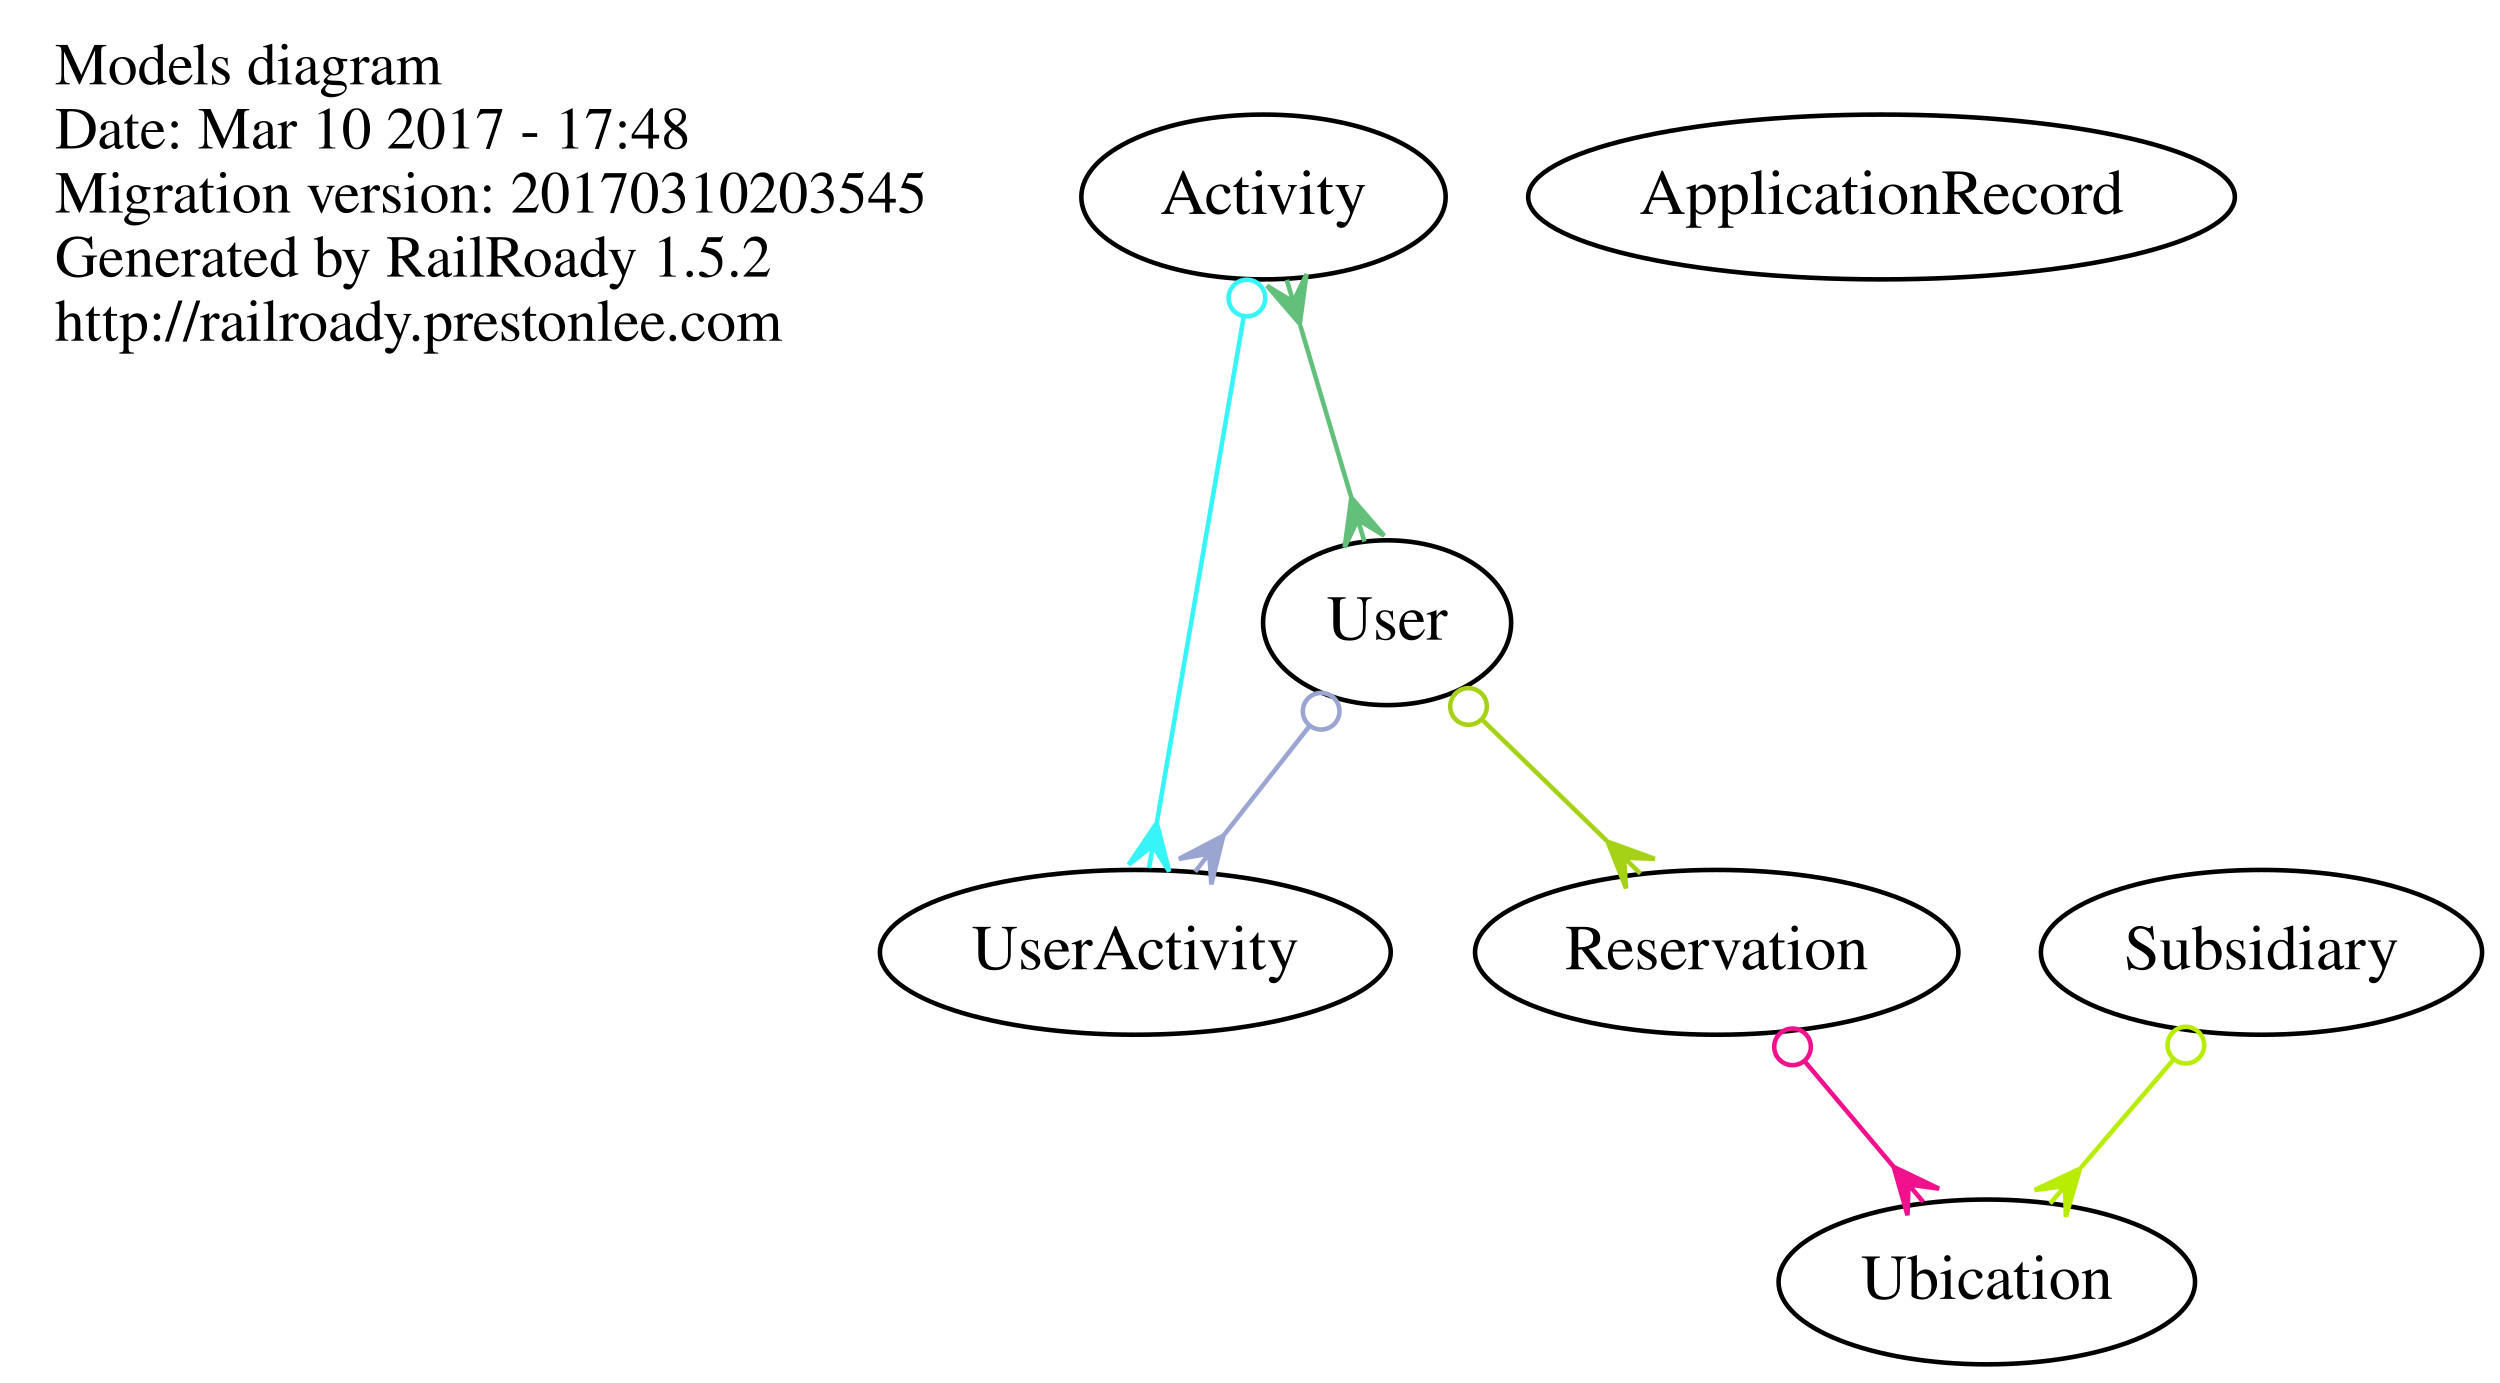
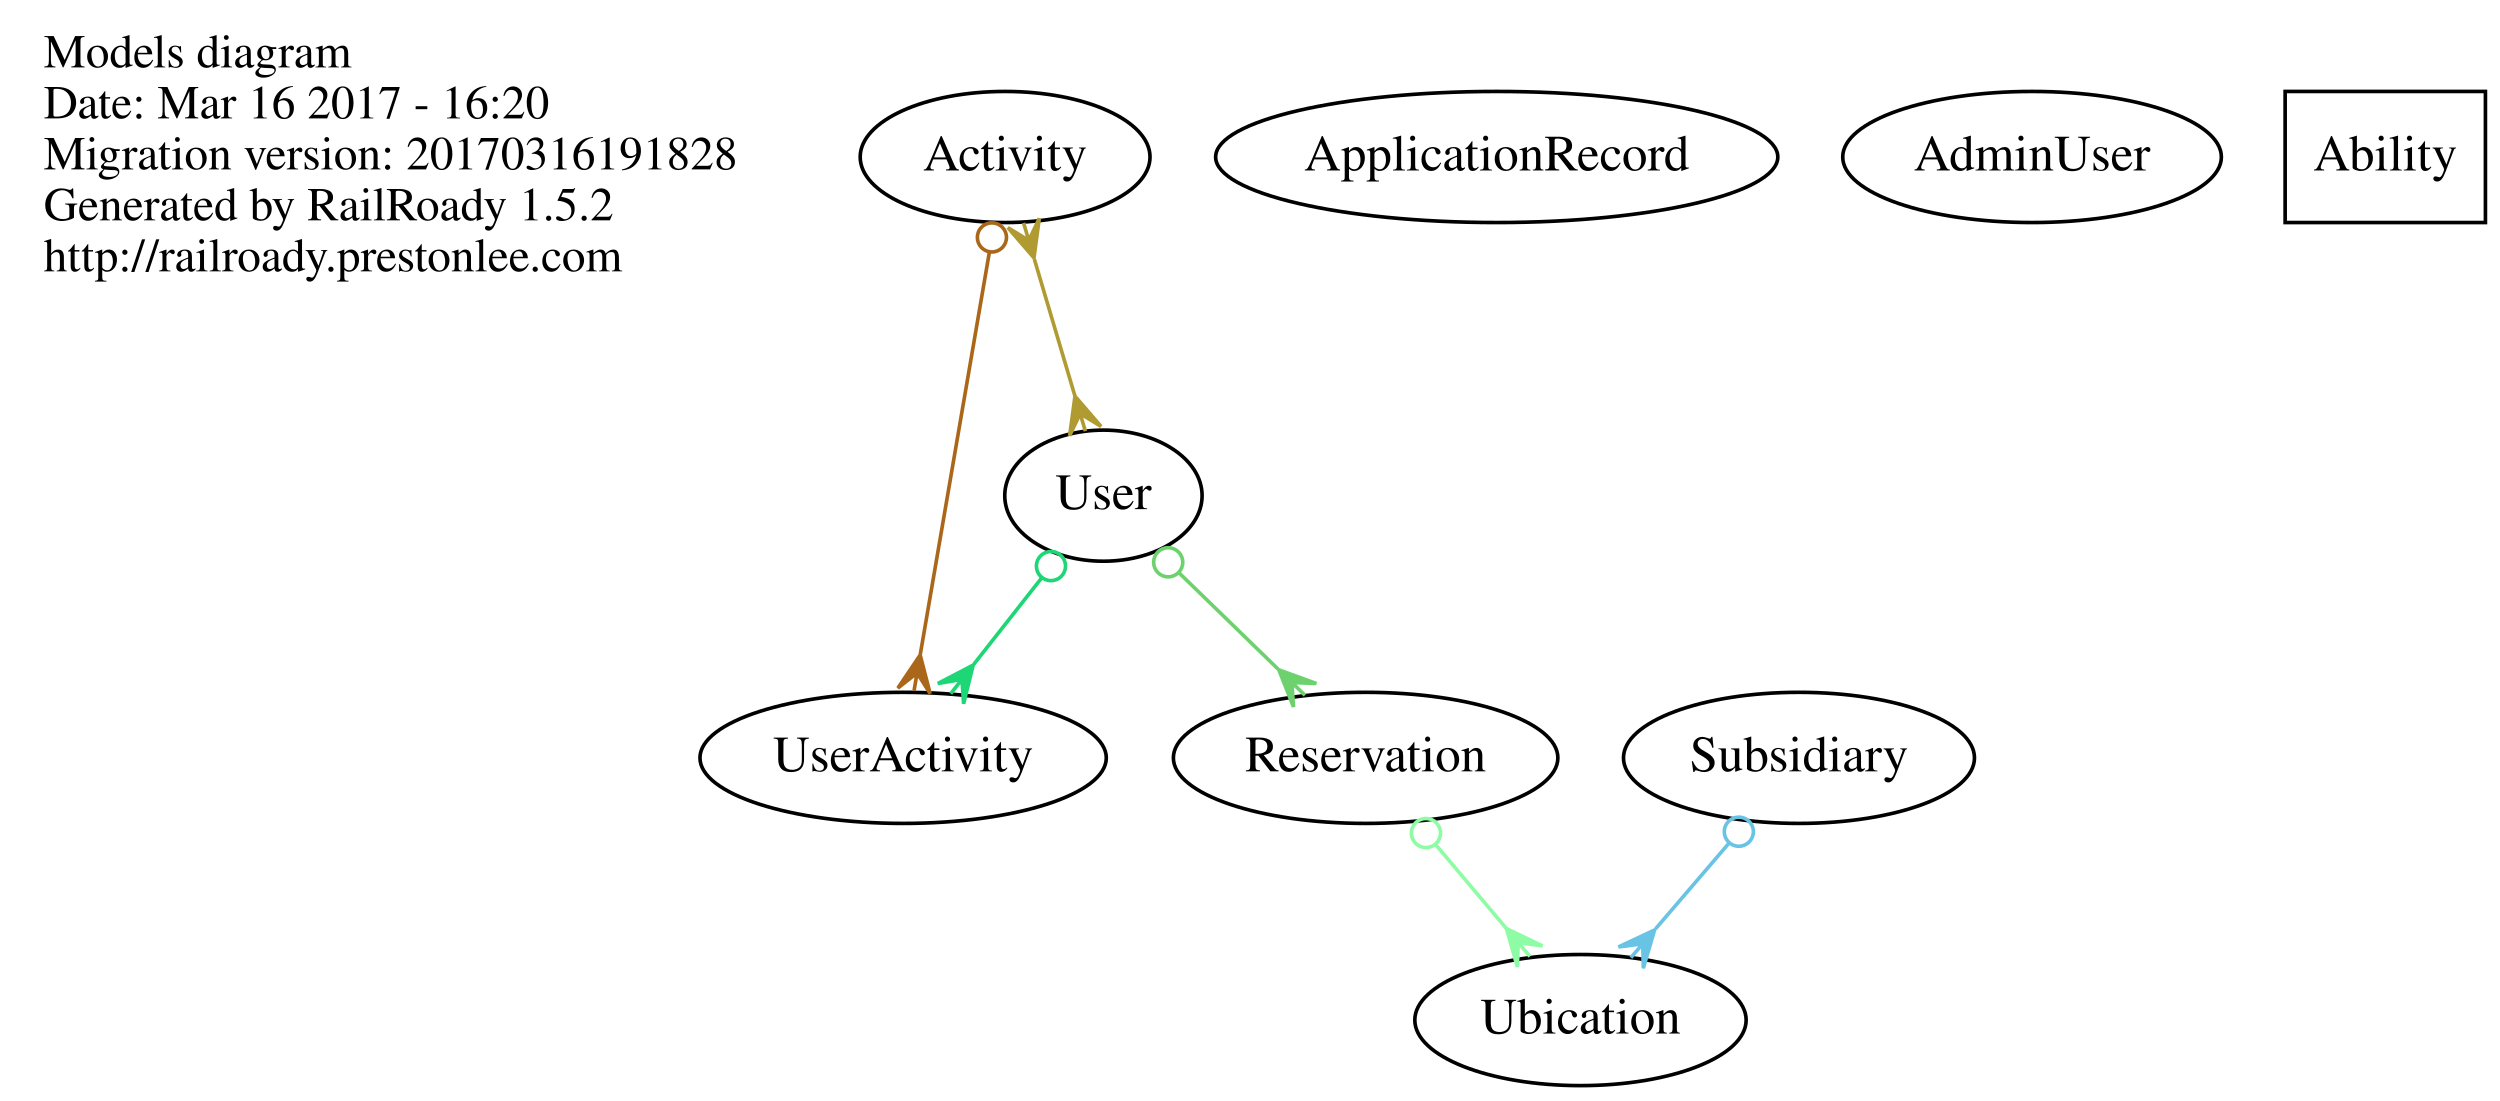
- <svg xmlns="http://www.w3.org/2000/svg" width="546pt" height="302pt" viewBox="0.00 0.00 546.10 302.00">
+ <svg xmlns="http://www.w3.org/2000/svg" width="686pt" height="302pt" viewBox="0.00 0.00 686.50 302.00">
  <g id="graph0" class="graph" transform="scale(1 1) rotate(0) translate(4 298)">
-     <polygon fill="none" stroke="none" points="-4,4 -4,-298 542.096,-298 542.096,4 -4,4" />
+     <polygon fill="none" stroke="none" points="-4,4 -4,-298 682.5,-298 682.5,4 -4,4" />
    <g id="node1" class="node">
      <text text-anchor="start" x="8" y="-279.6" font-family="Times,serif" font-size="13.00">Models diagram</text>
-       <text text-anchor="start" x="8" y="-265.6" font-family="Times,serif" font-size="13.00">Date: Mar 10 2017 - 17:48</text>
-       <text text-anchor="start" x="8" y="-251.6" font-family="Times,serif" font-size="13.00">Migration version: 20170310203545</text>
+       <text text-anchor="start" x="8" y="-265.6" font-family="Times,serif" font-size="13.00">Date: Mar 16 2017 - 16:20</text>
+       <text text-anchor="start" x="8" y="-251.6" font-family="Times,serif" font-size="13.00">Migration version: 20170316191828</text>
      <text text-anchor="start" x="8" y="-237.6" font-family="Times,serif" font-size="13.00">Generated by RailRoady 1.5.2</text>
      <text text-anchor="start" x="8" y="-223.6" font-family="Times,serif" font-size="13.00">http://railroady.prestonlee.com</text>
    </g>
    <g id="node2" class="node">
      <ellipse fill="none" stroke="black" cx="244" cy="-90" rx="55.79" ry="18" />
      <text text-anchor="middle" x="244" y="-86.3" font-family="Times,serif" font-size="14.00">UserActivity</text>
    </g>
    <g id="node3" class="node">
      <ellipse fill="none" stroke="black" cx="430" cy="-18" rx="45.492" ry="18" />
      <text text-anchor="middle" x="430" y="-14.3" font-family="Times,serif" font-size="14.00">Ubication</text>
    </g>
    <g id="node4" class="node">
      <ellipse fill="none" stroke="black" cx="407" cy="-255" rx="77.187" ry="18" />
      <text text-anchor="middle" x="407" y="-251.3" font-family="Times,serif" font-size="14.00">ApplicationRecord</text>
    </g>
    <g id="node5" class="node">
+       <ellipse fill="none" stroke="black" cx="554" cy="-255" rx="51.991" ry="18" />
+       <text text-anchor="middle" x="554" y="-251.3" font-family="Times,serif" font-size="14.00">AdminUser</text>
+     </g>
+     <g id="node6" class="node">
      <ellipse fill="none" stroke="black" cx="490" cy="-90" rx="48.192" ry="18" />
      <text text-anchor="middle" x="490" y="-86.3" font-family="Times,serif" font-size="14.00">Subsidiary</text>
    </g>
    <g id="edge1" class="edge">
-       <path fill="none" stroke="#b8ed02" d="M470.836,-66.642C464.391,-59.123 457.175,-50.704 450.622,-43.059" />
-       <ellipse fill="none" stroke="#b8ed02" cx="473.481" cy="-69.728" rx="4" ry="4" />
-       <polygon fill="#b8ed02" stroke="#b8ed02" points="450.348,-42.74 447.257,-32.219 447.095,-38.944 443.841,-35.147 443.841,-35.147 443.841,-35.147 447.095,-38.944 440.424,-38.076 450.348,-42.74 450.348,-42.74" />
+       <path fill="none" stroke="#69c3e4" d="M470.836,-66.642C464.391,-59.123 457.175,-50.704 450.622,-43.059" />
+       <ellipse fill="none" stroke="#69c3e4" cx="473.481" cy="-69.728" rx="4" ry="4" />
+       <polygon fill="#69c3e4" stroke="#69c3e4" points="450.348,-42.74 447.257,-32.219 447.095,-38.944 443.841,-35.147 443.841,-35.147 443.841,-35.147 447.095,-38.944 440.424,-38.076 450.348,-42.74 450.348,-42.74" />
    </g>
-     <g id="node6" class="node">
+     <g id="node7" class="node">
      <ellipse fill="none" stroke="black" cx="272" cy="-255" rx="39.794" ry="18" />
      <text text-anchor="middle" x="272" y="-251.3" font-family="Times,serif" font-size="14.00">Activity</text>
    </g>
    <g id="edge2" class="edge">
-       <path fill="none" stroke="#36f4f7" d="M267.696,-228.945C262.567,-199.085 254.025,-149.36 248.719,-118.473" />
-       <ellipse fill="none" stroke="#36f4f7" cx="268.379" cy="-232.922" rx="4" ry="4" />
-       <polygon fill="#36f4f7" stroke="#36f4f7" points="248.681,-118.252 251.423,-107.635 247.835,-113.325 246.988,-108.397 246.988,-108.397 246.988,-108.397 247.835,-113.325 242.553,-109.159 248.681,-118.252 248.681,-118.252" />
+       <path fill="none" stroke="#ab6719" d="M267.696,-228.945C262.567,-199.085 254.025,-149.36 248.719,-118.473" />
+       <ellipse fill="none" stroke="#ab6719" cx="268.379" cy="-232.922" rx="4" ry="4" />
+       <polygon fill="#ab6719" stroke="#ab6719" points="248.681,-118.252 251.423,-107.635 247.835,-113.325 246.988,-108.397 246.988,-108.397 246.988,-108.397 247.835,-113.325 242.553,-109.159 248.681,-118.252 248.681,-118.252" />
    </g>
-     <g id="node7" class="node">
+     <g id="node9" class="node">
      <ellipse fill="none" stroke="black" cx="299" cy="-162" rx="27.097" ry="18" />
      <text text-anchor="middle" x="299" y="-158.3" font-family="Times,serif" font-size="14.00">User</text>
    </g>
    <g id="edge3" class="edge">
-       <path fill="none" stroke="#62c07b" d="M280.034,-226.922C283.55,-215.073 287.66,-201.218 291.154,-189.443" />
-       <polygon fill="#62c07b" stroke="#62c07b" points="279.923,-227.297 272.764,-235.604 278.501,-232.09 277.078,-236.884 277.078,-236.884 277.078,-236.884 278.501,-232.09 281.393,-238.164 279.923,-227.297 279.923,-227.297" />
-       <polygon fill="#62c07b" stroke="#62c07b" points="291.191,-189.319 298.35,-181.012 292.613,-184.526 294.036,-179.732 294.036,-179.732 294.036,-179.732 292.613,-184.526 289.721,-178.452 291.191,-189.319 291.191,-189.319" />
+       <path fill="none" stroke="#af9b32" d="M280.034,-226.922C283.55,-215.073 287.66,-201.218 291.154,-189.443" />
+       <polygon fill="#af9b32" stroke="#af9b32" points="279.923,-227.297 272.764,-235.604 278.501,-232.09 277.078,-236.884 277.078,-236.884 277.078,-236.884 278.501,-232.09 281.393,-238.164 279.923,-227.297 279.923,-227.297" />
+       <polygon fill="#af9b32" stroke="#af9b32" points="291.191,-189.319 298.35,-181.012 292.613,-184.526 294.036,-179.732 294.036,-179.732 294.036,-179.732 292.613,-184.526 289.721,-178.452 291.191,-189.319 291.191,-189.319" />
+     </g>
+     <g id="node8" class="node">
+       <polygon fill="none" stroke="black" points="678.5,-273 623.5,-273 623.5,-237 678.5,-237 678.5,-273" />
+       <text text-anchor="middle" x="651" y="-251.3" font-family="Times,serif" font-size="14.00">Ability</text>
    </g>
    <g id="edge5" class="edge">
-       <path fill="none" stroke="#9ba5d2" d="M282.022,-139.392C276.119,-131.879 269.454,-123.396 263.372,-115.655" />
-       <ellipse fill="none" stroke="#9ba5d2" cx="284.595" cy="-142.666" rx="4" ry="4" />
-       <polygon fill="#9ba5d2" stroke="#9ba5d2" points="263.243,-115.491 260.603,-104.848 260.154,-111.559 257.065,-107.628 257.065,-107.628 257.065,-107.628 260.154,-111.559 253.526,-110.408 263.243,-115.491 263.243,-115.491" />
+       <path fill="none" stroke="#1dd675" d="M282.022,-139.392C276.119,-131.879 269.454,-123.396 263.372,-115.655" />
+       <ellipse fill="none" stroke="#1dd675" cx="284.595" cy="-142.666" rx="4" ry="4" />
+       <polygon fill="#1dd675" stroke="#1dd675" points="263.243,-115.491 260.603,-104.848 260.154,-111.559 257.065,-107.628 257.065,-107.628 257.065,-107.628 260.154,-111.559 253.526,-110.408 263.243,-115.491 263.243,-115.491" />
    </g>
-     <g id="node8" class="node">
+     <g id="node10" class="node">
      <ellipse fill="none" stroke="black" cx="371" cy="-90" rx="52.791" ry="18" />
      <text text-anchor="middle" x="371" y="-86.3" font-family="Times,serif" font-size="14.00">Reservation</text>
    </g>
    <g id="edge4" class="edge">
-       <path fill="none" stroke="#a5d217" d="M319.747,-140.829C328.242,-132.57 338.127,-122.96 346.936,-114.395" />
-       <ellipse fill="none" stroke="#a5d217" cx="316.786" cy="-143.708" rx="4" ry="4" />
-       <polygon fill="#a5d217" stroke="#a5d217" points="347.169,-114.169 357.476,-110.425 350.754,-110.684 354.339,-107.198 354.339,-107.198 354.339,-107.198 350.754,-110.684 351.202,-103.972 347.169,-114.169 347.169,-114.169" />
+       <path fill="none" stroke="#6dd26e" d="M319.747,-140.829C328.242,-132.57 338.127,-122.96 346.936,-114.395" />
+       <ellipse fill="none" stroke="#6dd26e" cx="316.786" cy="-143.708" rx="4" ry="4" />
+       <polygon fill="#6dd26e" stroke="#6dd26e" points="347.169,-114.169 357.476,-110.425 350.754,-110.684 354.339,-107.198 354.339,-107.198 354.339,-107.198 350.754,-110.684 351.202,-103.972 347.169,-114.169 347.169,-114.169" />
    </g>
    <g id="edge6" class="edge">
-       <path fill="none" stroke="#f1118d" d="M390.303,-66.098C396.491,-58.757 403.361,-50.606 409.623,-43.176" />
-       <ellipse fill="none" stroke="#f1118d" cx="387.56" cy="-69.353" rx="4" ry="4" />
-       <polygon fill="#f1118d" stroke="#f1118d" points="409.673,-43.116 419.559,-38.37 412.896,-39.293 416.118,-35.47 416.118,-35.47 416.118,-35.47 412.896,-39.293 412.677,-32.57 409.673,-43.116 409.673,-43.116" />
+       <path fill="none" stroke="#8dfca5" d="M390.303,-66.098C396.491,-58.757 403.361,-50.606 409.623,-43.176" />
+       <ellipse fill="none" stroke="#8dfca5" cx="387.56" cy="-69.353" rx="4" ry="4" />
+       <polygon fill="#8dfca5" stroke="#8dfca5" points="409.673,-43.116 419.559,-38.37 412.896,-39.293 416.118,-35.47 416.118,-35.47 416.118,-35.47 412.896,-39.293 412.677,-32.57 409.673,-43.116 409.673,-43.116" />
    </g>
  </g>
</svg>
